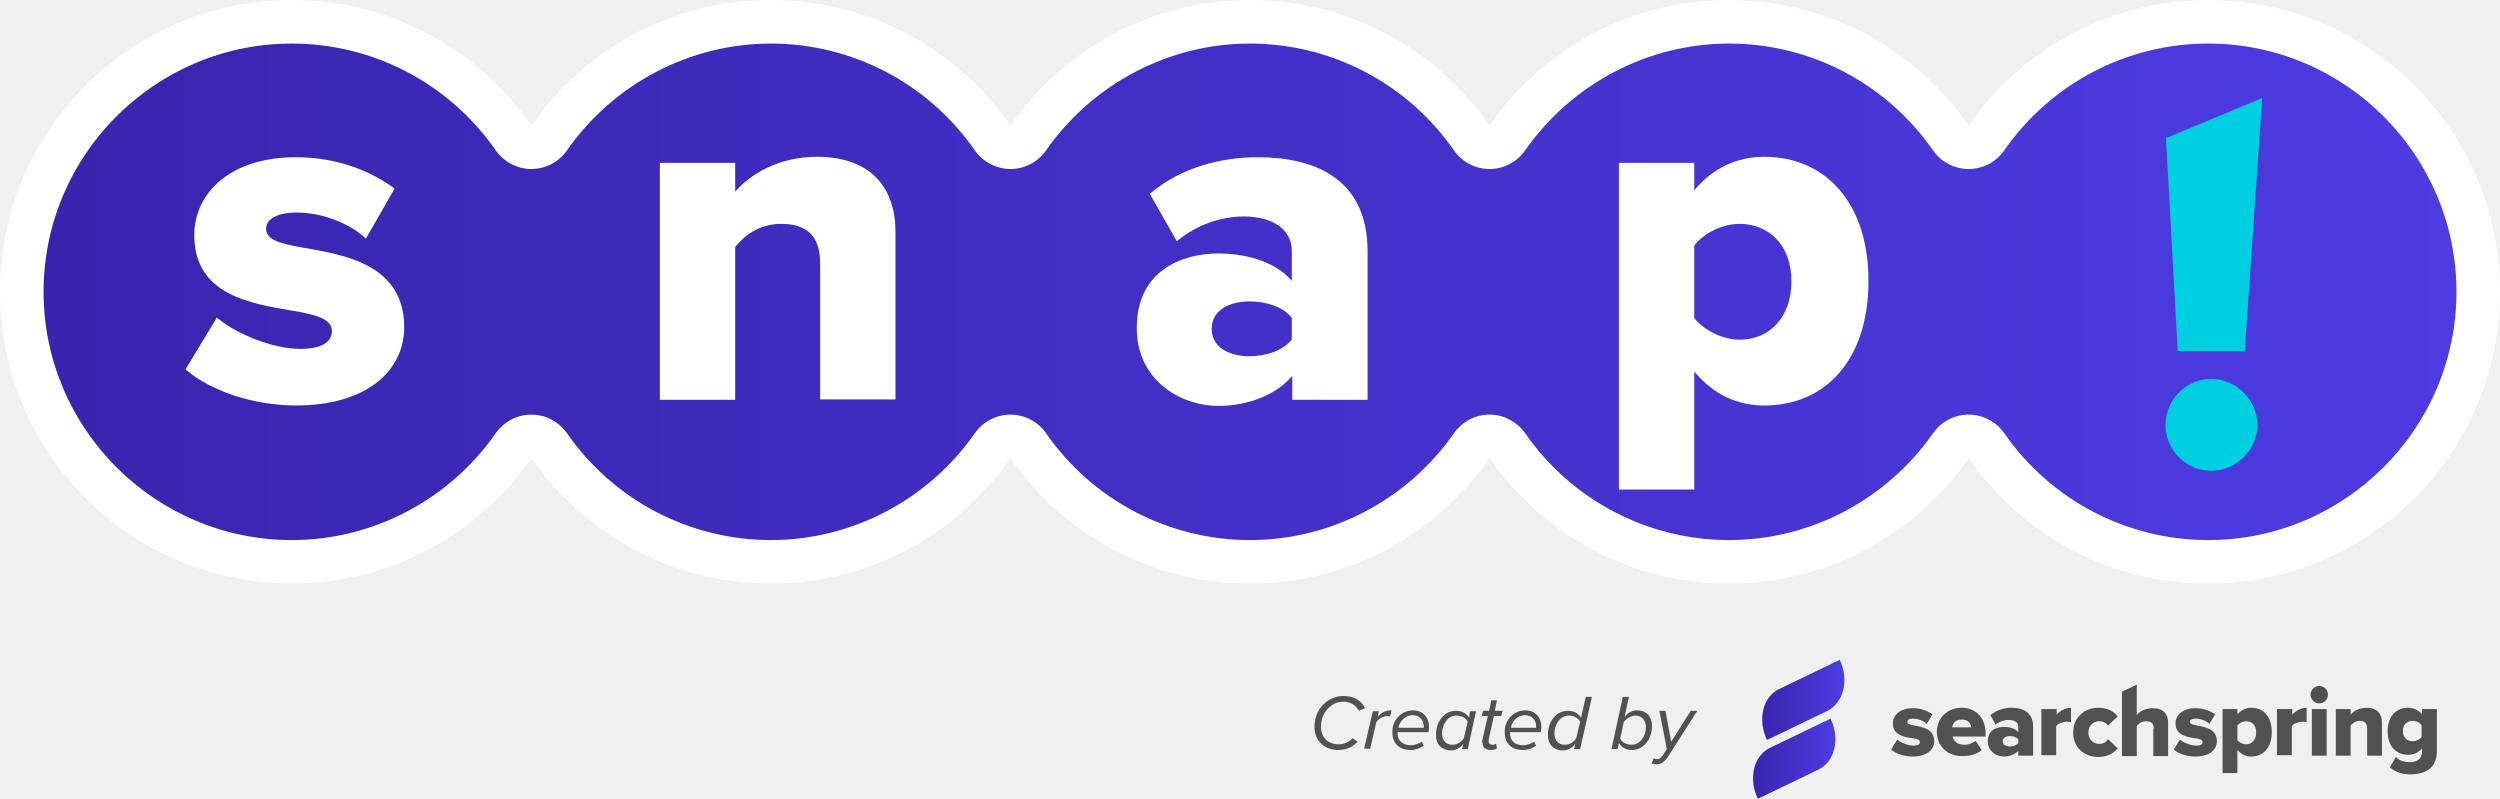
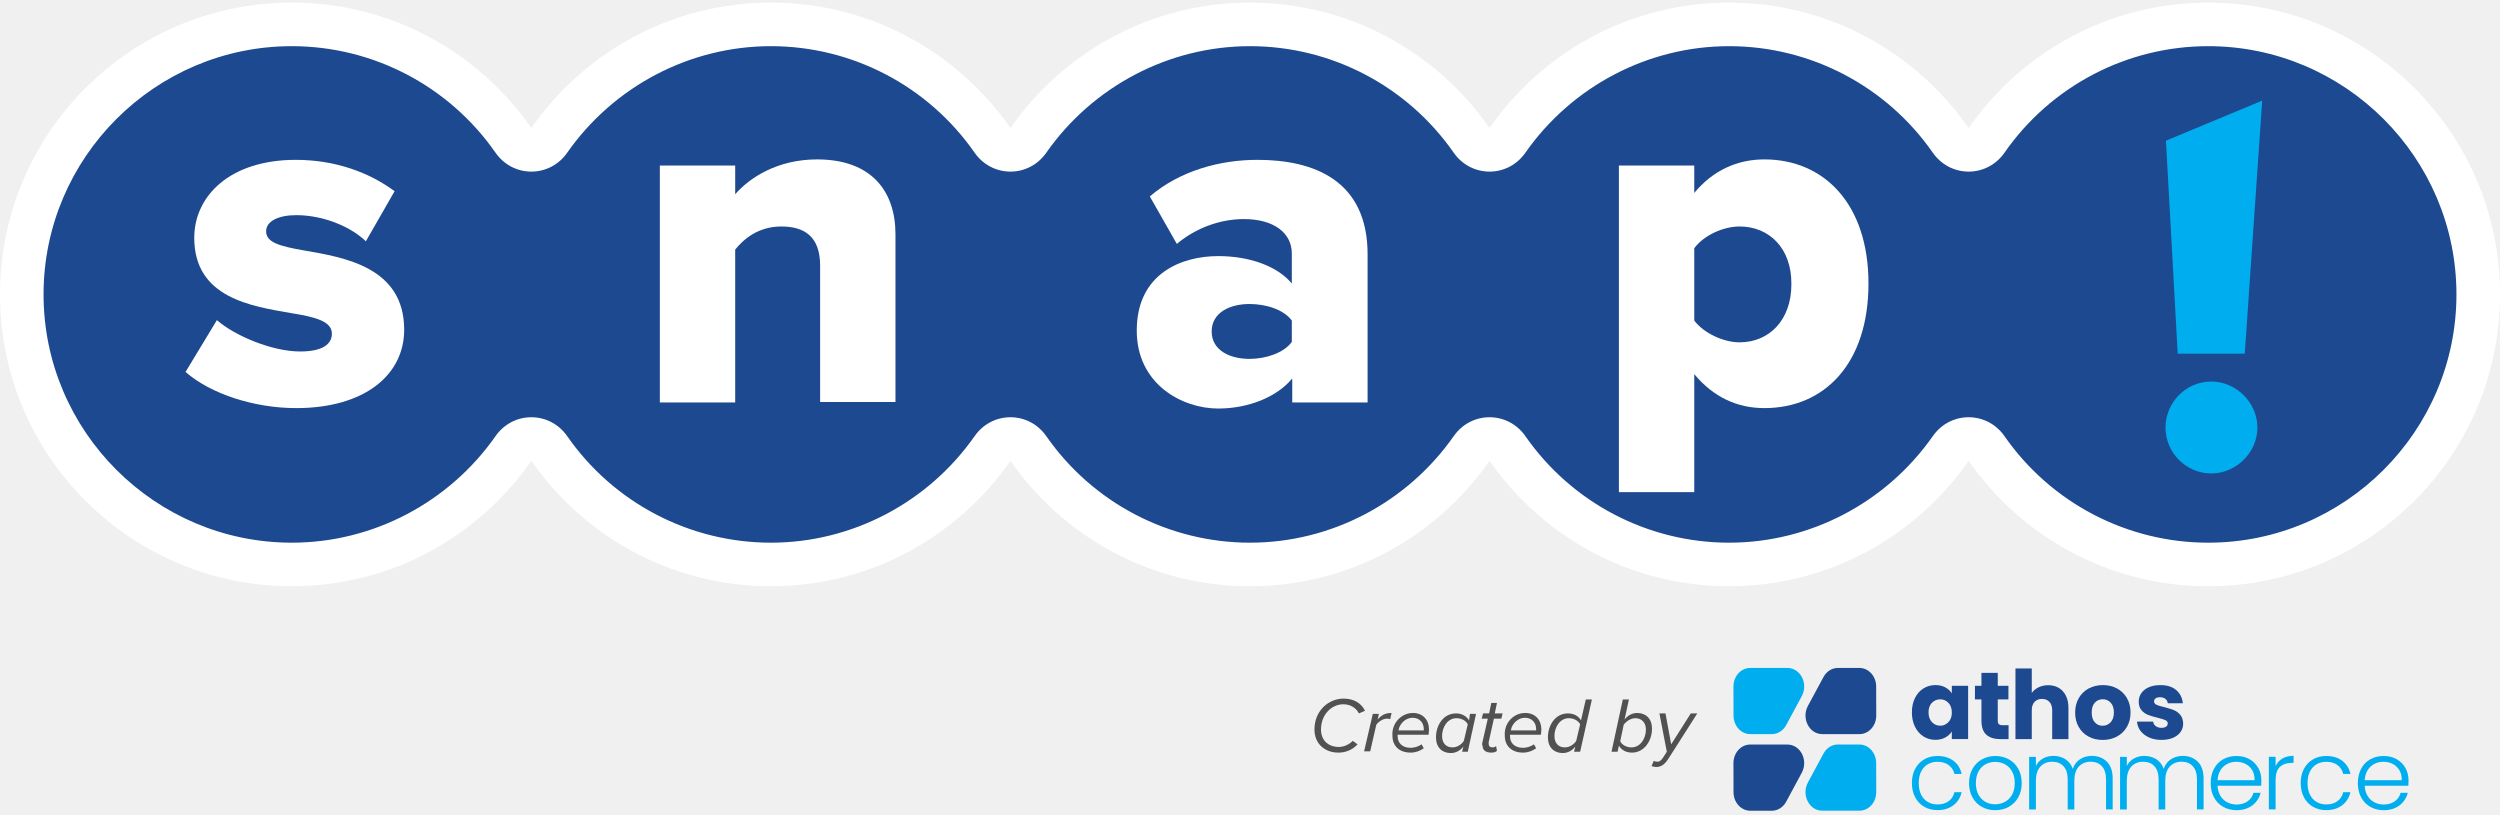
- <svg xmlns="http://www.w3.org/2000/svg" xmlns:xlink="http://www.w3.org/1999/xlink" version="1.1" id="Layer_1" x="0px" y="0px" viewBox="0 0 574 183.4" xml:space="preserve" width="574" height="183.4">
-   <defs id="defs973" />
-   <style type="text/css" id="style850">
- 	.st0{fill:url(#SVGID_1_);}
- 	.st1{fill:#FFFFFF;}
- 	.st2{fill:#00CEE1;}
- 	.st3{clip-path:url(#SVGID_3_);}
- 	.st4{clip-path:url(#SVGID_5_);fill:url(#SVGID_6_);}
- 	.st5{clip-path:url(#SVGID_8_);fill:url(#SVGID_9_);}
- 	.st6{clip-path:url(#SVGID_11_);fill:#515151;}
- 	.st7{fill:#515151;}
- </style>
-   <g id="g865" transform="translate(-45,-45.8)">
-     <g id="g863">
-       <linearGradient id="SVGID_1_" gradientUnits="userSpaceOnUse" x1="50" y1="112.79" x2="614" y2="112.79">
-         <stop offset="0" style="stop-color:#3A23AD" id="stop854" />
-         <stop offset="1" style="stop-color:#4C3CE2" id="stop856" />
-       </linearGradient>
-       <path class="st0" d="m 552,174.8 c -20.3,0 -39.3,-9.9 -50.9,-26.6 -0.9,-1.3 -2.5,-2.1 -4.1,-2.1 -1.6,0 -3.2,0.8 -4.1,2.1 -11.6,16.7 -30.6,26.6 -50.9,26.6 -20.3,0 -39.3,-9.9 -50.9,-26.6 -0.9,-1.3 -2.5,-2.1 -4.1,-2.1 -1.6,0 -3.2,0.8 -4.1,2.1 -11.6,16.7 -30.6,26.6 -50.9,26.6 -20.3,0 -39.3,-9.9 -50.9,-26.6 -0.9,-1.3 -2.5,-2.1 -4.1,-2.1 -1.6,0 -3.2,0.8 -4.1,2.1 -11.6,16.7 -30.6,26.6 -50.9,26.6 -20.3,0 -39.3,-9.9 -50.9,-26.6 -0.9,-1.3 -2.5,-2.1 -4.1,-2.1 -1.6,0 -3.2,0.8 -4.1,2.1 -11.6,16.7 -30.6,26.6 -50.9,26.6 -34.2,0 -62,-27.8 -62,-62 0,-34.2 27.8,-62 62,-62 20.3,0 39.3,9.9 50.9,26.6 0.9,1.3 2.5,2.1 4.1,2.1 1.6,0 3.2,-0.8 4.1,-2.1 11.6,-16.7 30.6,-26.6 50.9,-26.6 20.3,0 39.3,9.9 50.9,26.6 0.9,1.3 2.5,2.1 4.1,2.1 1.6,0 3.2,-0.8 4.1,-2.1 11.6,-16.7 30.6,-26.6 50.9,-26.6 20.3,0 39.3,9.9 50.9,26.6 0.9,1.3 2.5,2.1 4.1,2.1 1.6,0 3.2,-0.8 4.1,-2.1 11.6,-16.7 30.6,-26.6 50.9,-26.6 20.3,0 39.3,9.9 50.9,26.6 0.9,1.3 2.5,2.1 4.1,2.1 1.6,0 3.2,-0.8 4.1,-2.1 11.6,-16.7 30.6,-26.6 50.9,-26.6 34.2,0 62,27.8 62,62 0,34.2 -27.8,62 -62,62 z" id="path859" style="fill:url(#SVGID_1_)" />
-       <path class="st1" d="m 552,55.8 c 31.4,0 57,25.6 57,57 0,31.4 -25.6,57 -57,57 -18.6,0 -36.1,-9.1 -46.8,-24.5 -1.9,-2.7 -4.9,-4.3 -8.2,-4.3 -3.3,0 -6.3,1.6 -8.2,4.3 -10.7,15.3 -28.2,24.5 -46.8,24.5 -18.6,0 -36.1,-9.1 -46.8,-24.5 -1.9,-2.7 -4.9,-4.3 -8.2,-4.3 -3.3,0 -6.3,1.6 -8.2,4.3 -10.7,15.3 -28.2,24.5 -46.8,24.5 -18.6,0 -36.1,-9.1 -46.8,-24.5 -1.9,-2.7 -4.9,-4.3 -8.2,-4.3 -3.3,0 -6.3,1.6 -8.2,4.3 -10.7,15.3 -28.2,24.5 -46.8,24.5 -18.6,0 -36.1,-9.1 -46.8,-24.5 -1.9,-2.7 -4.9,-4.3 -8.2,-4.3 -3.3,0 -6.3,1.6 -8.2,4.3 -10.7,15.3 -28.2,24.5 -46.8,24.5 -31.4,0 -57,-25.6 -57,-57 0,-31.4 25.6,-57 57,-57 18.6,0 36.1,9.1 46.8,24.5 1.9,2.7 4.9,4.3 8.2,4.3 3.3,0 6.3,-1.6 8.2,-4.3 10.7,-15.3 28.2,-24.5 46.8,-24.5 18.6,0 36.1,9.1 46.8,24.5 1.9,2.7 4.9,4.3 8.2,4.3 3.3,0 6.3,-1.6 8.2,-4.3 10.7,-15.3 28.2,-24.5 46.8,-24.5 18.6,0 36.1,9.1 46.8,24.5 1.9,2.7 4.9,4.3 8.2,4.3 3.3,0 6.3,-1.6 8.2,-4.3 10.7,-15.3 28.2,-24.5 46.8,-24.5 18.6,0 36.1,9.1 46.8,24.5 1.9,2.7 4.9,4.3 8.2,4.3 3.3,0 6.3,-1.6 8.2,-4.3 10.7,-15.4 28.2,-24.5 46.8,-24.5 m 0,-10 c -22.8,0 -42.9,11.4 -55,28.8 -12.1,-17.4 -32.2,-28.8 -55,-28.8 -22.8,0 -42.9,11.4 -55,28.8 -12.1,-17.4 -32.2,-28.8 -55,-28.8 -22.8,0 -42.9,11.4 -55,28.8 -12.1,-17.4 -32.2,-28.8 -55,-28.8 -22.8,0 -42.9,11.4 -55,28.8 -12.1,-17.4 -32.2,-28.8 -55,-28.8 -37,0 -67,30 -67,67 0,37 30,67 67,67 22.8,0 42.9,-11.4 55,-28.8 12.1,17.4 32.2,28.8 55,28.8 22.8,0 42.9,-11.4 55,-28.8 12.1,17.4 32.2,28.8 55,28.8 22.8,0 42.9,-11.4 55,-28.8 12.1,17.4 32.2,28.8 55,28.8 22.8,0 42.9,-11.4 55,-28.8 12.1,17.4 32.2,28.8 55,28.8 37,0 67,-30 67,-67 0,-37 -30,-67 -67,-67 z" id="path861" />
+ <svg xmlns="http://www.w3.org/2000/svg" width="574" height="187" viewBox="0 0 574 187">
+   <g id="flat-logo-snap">
+     <g id="Group">
+       <g id="g1">
+         <path id="Path" fill="#1d4990" stroke="none" d="M 507 129.6 C 486.7 129.6 467.7 119.7 456.1 103 C 455.2 101.7 453.6 100.9 452 100.9 C 450.4 100.9 448.8 101.7 447.9 103 C 436.3 119.7 417.3 129.6 397 129.6 C 376.7 129.6 357.7 119.7 346.1 103 C 345.2 101.7 343.6 100.9 342 100.9 C 340.4 100.9 338.8 101.7 337.9 103 C 326.3 119.7 307.3 129.6 287 129.6 C 266.7 129.6 247.7 119.7 236.1 103 C 235.2 101.7 233.6 100.9 232 100.9 C 230.4 100.9 228.8 101.7 227.9 103 C 216.3 119.7 197.3 129.6 177 129.6 C 156.7 129.6 137.7 119.7 126.1 103 C 125.2 101.7 123.6 100.9 122 100.9 C 120.4 100.9 118.8 101.7 117.9 103 C 106.3 119.7 87.3 129.6 67 129.6 C 32.8 129.6 5 101.8 5 67.6 C 5 33.4 32.8 5.6 67 5.6 C 87.3 5.6 106.3 15.5 117.9 32.2 C 118.8 33.5 120.4 34.3 122 34.3 C 123.6 34.3 125.2 33.5 126.1 32.2 C 137.7 15.5 156.7 5.6 177 5.6 C 197.3 5.6 216.3 15.5 227.9 32.2 C 228.8 33.5 230.4 34.3 232 34.3 C 233.6 34.3 235.2 33.5 236.1 32.2 C 247.7 15.5 266.7 5.6 287 5.6 C 307.3 5.6 326.3 15.5 337.9 32.2 C 338.8 33.5 340.4 34.3 342 34.3 C 343.6 34.3 345.2 33.5 346.1 32.2 C 357.7 15.5 376.7 5.6 397 5.6 C 417.3 5.6 436.3 15.5 447.9 32.2 C 448.8 33.5 450.4 34.3 452 34.3 C 453.6 34.3 455.2 33.5 456.1 32.2 C 467.7 15.5 486.7 5.6 507 5.6 C 541.2 5.6 569 33.4 569 67.6 C 569 101.8 541.2 129.6 507 129.6 Z" />
+         <path id="path1" fill="#ffffff" stroke="none" d="M 507 10.6 C 538.4 10.6 564 36.2 564 67.6 C 564 99 538.4 124.6 507 124.6 C 488.4 124.6 470.9 115.5 460.2 100.1 C 458.3 97.4 455.3 95.8 452 95.8 C 448.7 95.8 445.7 97.4 443.8 100.1 C 433.1 115.4 415.6 124.6 397 124.6 C 378.4 124.6 360.9 115.5 350.2 100.1 C 348.3 97.4 345.3 95.8 342 95.8 C 338.7 95.8 335.7 97.4 333.8 100.1 C 323.1 115.4 305.6 124.6 287 124.6 C 268.4 124.6 250.9 115.5 240.2 100.1 C 238.3 97.4 235.3 95.8 232 95.8 C 228.7 95.8 225.7 97.4 223.8 100.1 C 213.1 115.4 195.6 124.6 177 124.6 C 158.4 124.6 140.9 115.5 130.2 100.1 C 128.3 97.4 125.3 95.8 122 95.8 C 118.7 95.8 115.7 97.4 113.8 100.1 C 103.1 115.4 85.6 124.6 67 124.6 C 35.6 124.6 10 99 10 67.6 C 10 36.2 35.6 10.6 67 10.6 C 85.6 10.6 103.1 19.7 113.8 35.1 C 115.7 37.8 118.7 39.4 122 39.4 C 125.3 39.4 128.3 37.8 130.2 35.1 C 140.9 19.8 158.4 10.6 177 10.6 C 195.6 10.6 213.1 19.7 223.8 35.1 C 225.7 37.8 228.7 39.4 232 39.4 C 235.3 39.4 238.3 37.8 240.2 35.1 C 250.9 19.8 268.4 10.6 287 10.6 C 305.6 10.6 323.1 19.7 333.8 35.1 C 335.7 37.8 338.7 39.4 342 39.4 C 345.3 39.4 348.3 37.8 350.2 35.1 C 360.9 19.8 378.4 10.6 397 10.6 C 415.6 10.6 433.1 19.7 443.8 35.1 C 445.7 37.8 448.7 39.4 452 39.4 C 455.3 39.4 458.3 37.8 460.2 35.1 C 470.9 19.7 488.4 10.6 507 10.6 M 507 0.6 C 484.2 0.6 464.1 12 452 29.4 C 439.9 12 419.8 0.6 397 0.6 C 374.2 0.6 354.1 12 342 29.4 C 329.9 12 309.8 0.6 287 0.6 C 264.2 0.6 244.1 12 232 29.4 C 219.9 12 199.8 0.6 177 0.6 C 154.2 0.6 134.1 12 122 29.4 C 109.9 12 89.8 0.6 67 0.6 C 30 0.6 0 30.6 0 67.6 C 0 104.6 30 134.6 67 134.6 C 89.8 134.6 109.9 123.2 122 105.8 C 134.1 123.2 154.2 134.6 177 134.6 C 199.8 134.6 219.9 123.2 232 105.8 C 244.1 123.2 264.2 134.6 287 134.6 C 309.8 134.6 329.9 123.2 342 105.8 C 354.1 123.2 374.2 134.6 397 134.6 C 419.8 134.6 439.9 123.2 452 105.8 C 464.1 123.2 484.2 134.6 507 134.6 C 544 134.6 574 104.6 574 67.6 C 574 30.6 544 0.6 507 0.6 L 507 0.6 Z" />
+       </g>
    </g>
-   </g>
-   <path class="st1" d="m 49.8,72.9 c 4.1,3.6 12.7,7.2 19.1,7.2 5.2,0 7.3,-1.7 7.3,-4.1 0,-2.8 -3.7,-3.8 -9.3,-4.7 C 57.7,69.7 44.6,67.8 44.6,54 c 0,-9.6 8.2,-17.9 23.3,-17.9 9.1,0 16.9,2.9 22.7,7.2 L 84,54.8 c -3.3,-3.2 -9.5,-6 -16,-6 -4.1,0 -6.9,1.4 -6.9,3.7 0,2.5 2.9,3.4 8.7,4.4 9.2,1.6 23,3.8 23,18.2 0,10.4 -9.1,18 -24.8,18 -9.7,0 -19.7,-3.3 -25.4,-8.3 z" id="path867" />
-   <path class="st1" d="m 188.3,60.4 c 0,-6.6 -3.5,-9 -8.9,-9 -5.2,0 -8.6,2.8 -10.6,5.3 V 91.8 H 151.5 V 37.4 h 17.3 V 44 c 3.3,-3.8 9.7,-8 18.8,-8 12.4,0 18,7.2 18,17.2 v 38.5 h -17.3 z" id="path869" />
-   <path class="st1" d="m 296.6,86.4 c -3.4,4.1 -9.9,6.8 -16.9,6.8 -8.3,0 -18.7,-5.6 -18.7,-17.9 0,-13.2 10.4,-17.1 18.7,-17.1 7.2,0 13.6,2.3 16.9,6.3 v -6.9 c 0,-4.7 -4.1,-7.9 -11,-7.9 -5.4,0 -11,2 -15.4,5.7 L 264,44.5 c 7,-6 16.3,-8.4 24.7,-8.4 13.1,0 25.3,4.8 25.3,21.7 v 34 h -17.3 v -5.4 z m 0,-13.4 c -1.8,-2.5 -5.9,-3.8 -9.7,-3.8 -4.6,0 -8.7,2 -8.7,6.3 0,4.3 4.1,6.3 8.7,6.3 3.8,0 7.9,-1.4 9.7,-3.9 z" id="path871" />
-   <path class="st1" d="M 371.7,112.5 V 37.4 H 389 v 6.3 c 4.3,-5.2 9.9,-7.7 16.1,-7.7 13.6,0 23.9,10.1 23.9,28.5 0,18.5 -10.2,28.6 -23.9,28.6 -6.1,0 -11.6,-2.4 -16.1,-7.8 v 27.1 h -17.3 z m 27.7,-61.1 c -3.7,0 -8.2,2 -10.4,5 V 73 c 2.1,2.8 6.6,5 10.4,5 6.8,0 11.9,-5.1 11.9,-13.3 0.1,-8.3 -5.1,-13.3 -11.9,-13.3 z" id="path873" />
-   <path class="st2" d="m 507.7,87 c 5.7,0 10.6,4.8 10.6,10.6 0,5.6 -4.8,10.5 -10.6,10.5 -5.8,0 -10.5,-4.8 -10.5,-10.5 0,-5.8 4.7,-10.6 10.5,-10.6 z m -10.4,-55.3 22.1,-9.2 -4,58.1 H 500 Z" id="path875" />
-   <g id="g968" transform="translate(-45,-45.8)">
-     <g id="Artwork_1_5_">
-       <g id="g945">
-         <defs id="defs878">
-           <rect id="SVGID_2_" x="447.5" y="197.3" width="156.9" height="31.9" />
-         </defs>
-         <clipPath id="SVGID_3_">
-           <use xlink:href="#SVGID_2_" style="overflow:visible" id="use880" x="0" y="0" width="100%" height="100%" />
-         </clipPath>
-         <g class="st3" clip-path="url(#SVGID_3_)" id="g896">
-           <defs id="defs884">
-             <path id="SVGID_4_" d="m 467.4,197.3 -13.7,6.6 c 0,0 -0.1,0.1 -0.2,0.1 -3.8,1.8 -5,7.1 -2.8,11.7 l 13.7,-6.6 c 0.1,0 0.1,0 0.2,-0.1 3.7,-1.9 5,-7.1 2.8,-11.7 z" />
-           </defs>
-           <clipPath id="SVGID_5_">
-             <use xlink:href="#SVGID_4_" style="overflow:visible" id="use886" x="0" y="0" width="100%" height="100%" />
-           </clipPath>
-           <linearGradient id="SVGID_6_" gradientUnits="userSpaceOnUse" x1="-879.64" y1="-197.122" x2="-879.162" y2="-197.122" gradientTransform="matrix(39.5597,0,0,-39.5597,35247.832,-7591.597)">
-             <stop offset="0" style="stop-color:#3A23AD" id="stop889" />
-             <stop offset="1" style="stop-color:#4C3CE2" id="stop891" />
-           </linearGradient>
-           <rect x="448.4" y="197.3" class="st4" width="21.2" height="18.4" clip-path="url(#SVGID_5_)" id="rect894" style="fill:url(#SVGID_6_)" />
-         </g>
-         <g class="st3" clip-path="url(#SVGID_3_)" id="g911">
-           <defs id="defs899">
-             <path id="SVGID_7_" d="m 451.6,217.4 c 0,0 -0.1,0 -0.2,0.1 -3.8,1.8 -5,7.1 -2.8,11.7 l 13.7,-6.6 c 0.1,0 0.1,0 0.2,-0.1 3.8,-1.8 5,-7.1 2.8,-11.7 z" />
-           </defs>
-           <clipPath id="SVGID_8_">
-             <use xlink:href="#SVGID_7_" style="overflow:visible" id="use901" x="0" y="0" width="100%" height="100%" />
-           </clipPath>
-           <linearGradient id="SVGID_9_" gradientUnits="userSpaceOnUse" x1="-879.604" y1="-196.743" x2="-879.125" y2="-196.743" gradientTransform="matrix(39.5822,0,0,-39.5822,35264.156,-7567.485)">
-             <stop offset="0" style="stop-color:#3A23AD" id="stop904" />
-             <stop offset="1" style="stop-color:#4C3CE2" id="stop906" />
-           </linearGradient>
-           <rect x="446.4" y="210.8" class="st5" width="21.2" height="18.4" clip-path="url(#SVGID_8_)" id="rect909" style="fill:url(#SVGID_9_)" />
-         </g>
-         <g class="st3" clip-path="url(#SVGID_3_)" id="g943">
-           <defs id="defs914">
-             <rect id="SVGID_10_" x="447.5" y="197.3" width="156.9" height="31.9" />
-           </defs>
-           <clipPath id="SVGID_11_">
-             <use xlink:href="#SVGID_10_" style="overflow:visible" id="use916" x="0" y="0" width="100%" height="100%" />
-           </clipPath>
-           <path class="st6" d="m 480.6,215.6 c 0.8,0.7 2.5,1.4 3.8,1.4 1,0 1.4,-0.3 1.4,-0.8 0,-0.6 -0.7,-0.8 -1.8,-0.9 -1.8,-0.3 -4.4,-0.7 -4.4,-3.4 0,-1.9 1.6,-3.5 4.6,-3.5 1.8,0 3.3,0.6 4.5,1.4 l -1.3,2.2 c -0.6,-0.6 -1.9,-1.2 -3.2,-1.2 -0.8,0 -1.3,0.3 -1.3,0.7 0,0.5 0.6,0.7 1.7,0.9 1.8,0.3 4.5,0.8 4.5,3.6 0,2 -1.8,3.5 -4.9,3.5 -1.9,0 -3.9,-0.6 -5,-1.6 z" clip-path="url(#SVGID_11_)" id="path919" />
-           <path class="st6" d="m 495.4,208.3 c 3.2,0 5.5,2.3 5.5,5.9 v 0.7 h -7.6 c 0.2,1 1.1,1.9 2.7,1.9 1,0 2,-0.4 2.6,-0.9 l 1.4,2.1 c -1.1,1 -2.8,1.4 -4.5,1.4 -3.3,0 -5.8,-2.2 -5.8,-5.6 0,-3 2.3,-5.5 5.7,-5.5 m -2.2,4.5 h 4.4 c -0.1,-0.8 -0.6,-1.8 -2.2,-1.8 -1.5,0 -2.1,1 -2.2,1.8" clip-path="url(#SVGID_11_)" id="path921" />
-           <path class="st6" d="m 508.4,218.2 c -0.7,0.8 -2,1.3 -3.3,1.3 -1.6,0 -3.7,-1.1 -3.7,-3.5 0,-2.6 2,-3.3 3.7,-3.3 1.4,0 2.7,0.4 3.3,1.2 v -1.3 c 0,-0.9 -0.8,-1.5 -2.2,-1.5 -1.1,0 -2.2,0.4 -3,1.1 L 502,210 c 1.4,-1.2 3.2,-1.7 4.8,-1.7 2.6,0 5,1 5,4.3 v 6.7 h -3.4 z m 0,-2.6 c -0.3,-0.5 -1.1,-0.8 -1.9,-0.8 -0.9,0 -1.7,0.4 -1.7,1.2 0,0.8 0.8,1.2 1.7,1.2 0.8,0 1.5,-0.3 1.9,-0.8 z" clip-path="url(#SVGID_11_)" id="path923" />
-           <path class="st6" d="m 513.8,208.6 h 3.4 v 1.3 c 0.7,-0.9 2.1,-1.6 3.3,-1.6 v 3.3 c -0.2,0 -0.5,-0.1 -0.9,-0.1 -0.9,0 -2.1,0.4 -2.5,1 v 6.7 h -3.4 v -10.6 z" clip-path="url(#SVGID_11_)" id="path925" />
-           <path class="st6" d="m 526.8,208.3 c 2.3,0 3.7,1 4.4,2 l -2.2,2.1 c -0.4,-0.6 -1.1,-1 -2,-1 -1.4,0 -2.5,1 -2.5,2.6 0,1.6 1.1,2.6 2.5,2.6 0.9,0 1.6,-0.4 2,-1.1 l 2.2,2.1 c -0.6,0.9 -2.1,2 -4.4,2 -3.3,0 -5.8,-2.2 -5.8,-5.6 0,-3.4 2.5,-5.7 5.8,-5.7" clip-path="url(#SVGID_11_)" id="path927" />
-           <path class="st6" d="m 539.5,213.1 c 0,-1.3 -0.7,-1.7 -1.8,-1.7 -1,0 -1.7,0.6 -2.1,1.1 v 6.9 h -3.4 v -14.8 l 3.4,-1.6 v 7 c 0.6,-0.8 1.9,-1.6 3.7,-1.6 2.4,0 3.5,1.4 3.5,3.3 v 7.7 h -3.4 v -6.3 z" clip-path="url(#SVGID_11_)" id="path929" />
-           <path class="st6" d="m 545.5,215.6 c 0.8,0.7 2.5,1.4 3.8,1.4 1,0 1.4,-0.3 1.4,-0.8 0,-0.6 -0.7,-0.8 -1.8,-0.9 -1.8,-0.3 -4.4,-0.7 -4.4,-3.4 0,-1.9 1.6,-3.5 4.6,-3.5 1.8,0 3.3,0.6 4.5,1.4 l -1.3,2.2 c -0.6,-0.6 -1.9,-1.2 -3.2,-1.2 -0.8,0 -1.3,0.3 -1.3,0.7 0,0.5 0.6,0.7 1.7,0.9 1.8,0.3 4.5,0.8 4.5,3.6 0,2 -1.8,3.5 -4.9,3.5 -1.9,0 -3.9,-0.6 -5,-1.6 z" clip-path="url(#SVGID_11_)" id="path931" />
-           <path class="st6" d="m 555.3,223.4 v -14.8 h 3.4 v 1.2 c 0.9,-1 2,-1.5 3.2,-1.5 2.7,0 4.7,2 4.7,5.6 0,3.6 -2,5.6 -4.7,5.6 -1.2,0 -2.3,-0.5 -3.2,-1.5 v 5.3 h -3.4 z m 5.4,-12 c -0.7,0 -1.6,0.4 -2,1 v 3.3 c 0.4,0.6 1.3,1 2,1 1.3,0 2.3,-1 2.3,-2.6 0.1,-1.8 -1,-2.7 -2.3,-2.7" clip-path="url(#SVGID_11_)" id="path933" />
-           <path class="st6" d="m 567.9,208.6 h 3.4 v 1.3 c 0.7,-0.9 2.1,-1.6 3.3,-1.6 v 3.3 c -0.2,0 -0.5,-0.1 -0.9,-0.1 -0.9,0 -2.1,0.4 -2.5,1 v 6.7 h -3.4 v -10.6 z" clip-path="url(#SVGID_11_)" id="path935" />
-           <path class="st6" d="m 575.5,205.3 c 0,-1.1 0.9,-2 2,-2 1.1,0 2,0.9 2,2 0,1.1 -0.9,2 -2,2 -1.1,0 -2,-0.9 -2,-2 m 0.3,3.3 h 3.4 v 10.7 h -3.4 z" clip-path="url(#SVGID_11_)" id="path937" />
-           <path class="st6" d="m 588.5,213.1 c 0,-1.3 -0.7,-1.8 -1.7,-1.8 -1,0 -1.7,0.6 -2.1,1.1 v 6.9 h -3.4 v -10.7 h 3.4 v 1.3 c 0.6,-0.8 1.9,-1.6 3.7,-1.6 2.4,0 3.5,1.4 3.5,3.4 v 7.6 h -3.4 z" clip-path="url(#SVGID_11_)" id="path939" />
-           <path class="st6" d="m 595.1,219.6 c 0.8,0.9 2,1.2 3.3,1.2 1.1,0 2.7,-0.5 2.7,-2.4 v -0.8 c -0.9,1.1 -2,1.5 -3.2,1.5 -2.6,0 -4.7,-1.8 -4.7,-5.4 0,-3.5 2,-5.4 4.7,-5.4 1.2,0 2.3,0.5 3.2,1.5 v -1.2 h 3.4 v 9.7 c 0,4.4 -3.4,5.3 -6.1,5.3 -1.8,0 -3.3,-0.5 -4.7,-1.6 z m 5.9,-7.3 c -0.4,-0.6 -1.3,-1 -2,-1 -1.3,0 -2.3,0.8 -2.3,2.3 0,1.6 1,2.4 2.3,2.4 0.7,0 1.6,-0.4 2,-1 z" clip-path="url(#SVGID_11_)" id="path941" />
+     <path id="path2" fill="#ffffff" stroke="none" d="M 49.8 73.5 C 53.9 77.1 62.5 80.7 68.9 80.7 C 74.1 80.7 76.2 79 76.2 76.6 C 76.2 73.8 72.5 72.8 66.9 71.9 C 57.7 70.3 44.6 68.4 44.6 54.6 C 44.6 45 52.8 36.7 67.9 36.7 C 77 36.7 84.8 39.6 90.6 43.9 L 84 55.4 C 80.7 52.2 74.5 49.4 68 49.4 C 63.9 49.4 61.1 50.8 61.1 53.1 C 61.1 55.6 64 56.5 69.8 57.5 C 79 59.1 92.8 61.3 92.8 75.7 C 92.8 86.1 83.7 93.7 68 93.7 C 58.3 93.7 48.3 90.4 42.6 85.4 L 49.8 73.5 Z" />
+     <path id="path3" fill="#ffffff" stroke="none" d="M 188.3 61 C 188.3 54.4 184.8 52 179.4 52 C 174.2 52 170.8 54.8 168.8 57.3 L 168.8 92.4 L 151.5 92.4 L 151.5 38 L 168.8 38 L 168.8 44.6 C 172.1 40.8 178.5 36.6 187.6 36.6 C 200 36.6 205.6 43.8 205.6 53.8 L 205.6 92.3 L 188.3 92.3 L 188.3 61 Z" />
+     <path id="path4" fill="#ffffff" stroke="none" d="M 296.6 87 C 293.2 91.1 286.7 93.8 279.7 93.8 C 271.4 93.8 261 88.2 261 75.9 C 261 62.7 271.4 58.8 279.7 58.8 C 286.9 58.8 293.3 61.1 296.6 65.1 L 296.6 58.2 C 296.6 53.5 292.5 50.3 285.6 50.3 C 280.2 50.3 274.6 52.3 270.2 56 L 264 45.1 C 271 39.1 280.3 36.7 288.7 36.7 C 301.8 36.7 314 41.5 314 58.4 L 314 92.4 L 296.7 92.4 L 296.7 87 Z M 296.6 73.6 C 294.8 71.1 290.7 69.8 286.9 69.8 C 282.3 69.8 278.2 71.8 278.2 76.1 C 278.2 80.4 282.3 82.4 286.9 82.4 C 290.7 82.4 294.8 81 296.6 78.5 L 296.6 73.6 Z" />
+     <path id="path5" fill="#ffffff" stroke="none" d="M 371.7 113.1 L 371.7 38 L 389 38 L 389 44.3 C 393.3 39.1 398.9 36.6 405.1 36.6 C 418.7 36.6 429 46.7 429 65.1 C 429 83.6 418.8 93.7 405.1 93.7 C 399 93.7 393.5 91.3 389 85.9 L 389 113 L 371.7 113 Z M 399.4 52 C 395.7 52 391.2 54 389 57 L 389 73.6 C 391.1 76.4 395.6 78.6 399.4 78.6 C 406.2 78.6 411.3 73.5 411.3 65.3 C 411.4 57 406.2 52 399.4 52 Z" />
+     <path id="path6" fill="#00aeef" stroke="none" d="M 507.7 87.6 C 513.4 87.6 518.3 92.4 518.3 98.2 C 518.3 103.8 513.5 108.7 507.7 108.7 C 501.9 108.7 497.2 103.9 497.2 98.2 C 497.2 92.4 501.9 87.6 507.7 87.6 Z M 497.3 32.3 L 519.4 23.1 L 515.4 81.2 L 500 81.2 L 497.3 32.3 Z" />
+     <g id="g2">
+       <g id="g3">
+         <path id="path7" fill="#515151" stroke="none" d="M 308.5 160.4 C 310.9 160.4 312.6 161.5 313.4 163.2 L 312 163.8 C 311.3 162.4 309.9 161.7 308.4 161.7 C 305.8 161.7 303.3 164 303.3 167.5 C 303.3 169.9 304.9 171.5 307.4 171.5 C 308.5 171.5 309.7 171 310.6 170.1 L 311.7 170.9 C 310.4 172.3 308.8 172.8 307.3 172.8 C 304.1 172.8 301.8 170.7 301.8 167.5 C 301.8 163.2 305 160.4 308.5 160.4 Z" />
+         <path id="path8" fill="#515151" stroke="none" d="M 315.2 163.9 L 316.6 163.9 L 316.3 165.2 C 317.2 164.2 318 163.7 319.5 163.7 L 319.2 165.1 C 319.1 165.1 318.8 165 318.5 165 C 317.5 165 316.5 165.7 316 166.4 L 314.6 172.5 L 313.2 172.5 L 315.2 163.9 Z" />
+         <path id="path9" fill="#515151" stroke="none" d="M 324.4 163.7 C 326.7 163.7 328.1 165.3 328.1 167.5 C 328.1 167.9 328 168.5 328 168.7 L 320.9 168.7 C 320.9 168.8 320.9 169 320.9 169.1 C 320.9 170.5 321.9 171.7 323.9 171.7 C 324.7 171.7 325.7 171.4 326.4 170.9 L 326.9 171.8 C 326.1 172.4 325 172.8 323.9 172.8 C 321.3 172.8 319.7 171.3 319.7 168.9 C 319.5 166.1 321.7 163.7 324.4 163.7 Z M 326.9 167.4 C 326.9 166 326 164.8 324.3 164.8 C 322.7 164.8 321.3 166.2 321.1 167.7 L 326.9 167.7 C 326.9 167.7 326.9 167.5 326.9 167.4 Z" />
+         <path id="path10" fill="#515151" stroke="none" d="M 337.5 163.9 L 338.9 163.9 L 337 172.6 L 335.7 172.6 L 336 171.4 C 335.3 172.3 334.3 172.9 333.1 172.9 C 331.1 172.9 329.7 171.6 329.7 169.3 C 329.7 166.5 331.4 163.8 334.3 163.8 C 335.6 163.8 336.7 164.4 337.3 165.4 L 337.5 163.9 Z M 333.5 171.6 C 334.6 171.6 335.6 170.9 336.1 170.1 L 337 166.3 C 336.6 165.5 335.6 164.9 334.4 164.9 C 332.4 164.9 331.1 166.9 331.1 169 C 331.1 170.6 332 171.6 333.5 171.6 Z" />
+         <path id="path11" fill="#515151" stroke="none" d="M 340.3 170.7 L 341.6 165 L 340.2 165 L 340.5 163.8 L 341.9 163.8 L 342.4 161.4 L 343.7 161.4 L 343.2 163.8 L 345 163.8 L 344.7 165 L 343 165 L 341.8 170.4 C 341.8 170.5 341.8 170.6 341.8 170.8 C 341.8 171.3 342.1 171.6 342.7 171.6 C 343 171.6 343.3 171.5 343.5 171.3 L 343.7 172.4 C 343.4 172.7 342.9 172.8 342.4 172.8 C 341.2 172.8 340.4 172.3 340.4 171.2 C 340.3 171.2 340.3 170.9 340.3 170.7 Z" />
+         <path id="path12" fill="#515151" stroke="none" d="M 350.2 163.7 C 352.5 163.7 353.9 165.3 353.9 167.5 C 353.9 167.9 353.8 168.5 353.8 168.7 L 346.7 168.7 C 346.7 168.8 346.7 169 346.7 169.1 C 346.7 170.5 347.7 171.7 349.7 171.7 C 350.5 171.7 351.5 171.4 352.2 170.9 L 352.7 171.8 C 351.9 172.4 350.8 172.8 349.7 172.8 C 347.1 172.8 345.5 171.3 345.5 168.9 C 345.3 166.1 347.4 163.7 350.2 163.7 Z M 352.7 167.4 C 352.7 166 351.8 164.8 350.1 164.8 C 348.5 164.8 347.1 166.2 346.9 167.7 L 352.7 167.7 C 352.7 167.7 352.7 167.5 352.7 167.4 Z" />
+         <path id="path13" fill="#515151" stroke="none" d="M 364.1 160.6 L 365.5 160.6 L 362.8 172.6 L 361.4 172.6 L 361.7 171.4 C 361 172.3 360 172.9 358.8 172.9 C 356.8 172.9 355.4 171.6 355.4 169.3 C 355.4 166.5 357.1 163.8 360 163.8 C 361.4 163.8 362.4 164.4 363 165.4 L 364.1 160.6 Z M 359.3 171.6 C 360.4 171.6 361.4 170.9 361.9 170.1 L 362.8 166.3 C 362.4 165.5 361.4 164.9 360.2 164.9 C 358.2 164.9 356.9 166.9 356.9 169 C 356.9 170.6 357.8 171.6 359.3 171.6 Z" />
+         <path id="path14" fill="#515151" stroke="none" d="M 371.4 172.6 L 370 172.6 L 372.6 160.6 L 374 160.6 L 373 165.2 C 373.7 164.3 374.7 163.7 375.9 163.7 C 377.9 163.7 379.3 165 379.3 167.3 C 379.3 170.1 377.5 172.8 374.7 172.8 C 373.3 172.8 372.3 172.2 371.7 171.2 L 371.4 172.6 Z M 375.5 164.9 C 374.4 164.9 373.4 165.6 372.8 166.4 L 372 170.2 C 372.4 171 373.4 171.6 374.6 171.6 C 376.6 171.6 377.9 169.6 377.9 167.5 C 377.9 165.9 376.9 164.9 375.5 164.9 Z" />
+         <path id="path15" fill="#515151" stroke="none" d="M 380.5 174.9 C 381 174.9 381.3 174.7 381.8 174 L 382.7 172.6 L 381 163.8 L 382.4 163.8 L 383.7 170.9 L 388.2 163.8 L 389.7 163.8 L 383 174.3 C 382.2 175.5 381.4 176.1 380.3 176.1 C 379.9 176.1 379.5 176 379.2 175.9 L 379.7 174.7 C 379.9 174.8 380.2 174.9 380.5 174.9 Z" />
+       </g>
+       <g id="svgexport-3">
+         <g id="g4">
+           <g id="g5">
+             <g id="g6">
+               <path id="path16" fill="#1d4990" stroke="none" d="M 439.686 160.251 C 440.162 159.3 440.809 158.57 441.629 158.062 C 442.448 157.554 443.358 157.292 444.366 157.292 C 445.227 157.292 445.981 157.464 446.637 157.816 C 447.284 158.169 447.784 158.628 448.137 159.193 L 448.137 157.464 L 451.882 157.464 L 451.882 169.693 L 448.137 169.693 L 448.137 167.963 C 447.768 168.529 447.26 168.996 446.612 169.34 C 445.965 169.693 445.202 169.865 444.342 169.865 C 443.35 169.865 442.44 169.603 441.629 169.086 C 440.809 168.57 440.162 167.832 439.686 166.873 C 439.211 165.914 438.973 164.808 438.973 163.554 C 438.973 162.3 439.211 161.193 439.686 160.242 Z M 447.358 161.373 C 446.842 160.833 446.211 160.562 445.473 160.562 C 444.932 160.562 444.399 160.726 443.957 161.037 C 443.178 161.578 442.793 162.423 442.793 163.57 C 442.793 164.504 443.055 165.25 443.571 165.791 C 444.211 166.463 445.014 166.726 445.997 166.57 C 446.17 166.545 446.342 166.488 446.489 166.414 C 447.588 165.89 448.137 164.947 448.137 163.586 C 448.137 162.652 447.874 161.914 447.358 161.373 Z" />
+               <path id="path17" fill="#1d4990" stroke="none" d="M 461.169 166.521 L 461.169 169.701 L 459.259 169.701 C 457.898 169.701 456.841 169.365 456.079 168.701 C 455.317 168.037 454.94 166.955 454.94 165.447 L 454.94 160.578 L 453.448 160.578 L 453.448 157.464 L 454.94 157.464 L 454.94 154.489 L 458.685 154.489 L 458.685 157.406 C 458.685 157.406 458.71 157.464 458.743 157.464 L 461.136 157.464 L 461.136 160.578 L 458.685 160.578 L 458.685 165.488 C 458.685 165.857 458.775 166.119 458.948 166.275 C 459.12 166.431 459.415 166.513 459.825 166.513 L 461.161 166.513 Z" />
+               <path id="path18" fill="#1d4990" stroke="none" d="M 473.644 158.734 C 474.488 159.66 474.914 160.939 474.914 162.554 L 474.914 169.701 L 471.185 169.701 L 471.185 163.062 C 471.185 162.242 470.972 161.611 470.545 161.152 C 470.119 160.693 469.554 160.472 468.841 160.472 C 468.127 160.472 467.554 160.701 467.136 161.152 C 466.709 161.603 466.496 162.242 466.496 163.062 L 466.496 169.701 L 462.751 169.701 L 462.751 153.48 L 466.496 153.48 C 466.496 153.48 466.496 153.48 466.496 153.48 L 466.496 159.103 C 466.873 158.562 467.398 158.128 468.054 157.808 C 468.709 157.488 469.447 157.325 470.267 157.325 C 471.668 157.325 472.791 157.792 473.644 158.718 Z" />
+               <path id="path19" fill="#1d4990" stroke="none" d="M 479.529 169.111 C 478.57 168.603 477.824 167.865 477.275 166.922 C 476.725 165.972 476.455 164.865 476.455 163.595 C 476.455 162.324 476.734 161.234 477.291 160.275 C 477.848 159.316 478.602 158.587 479.569 158.07 C 480.537 157.554 481.61 157.3 482.815 157.3 C 484.02 157.3 485.094 157.554 486.061 158.07 C 487.028 158.587 487.782 159.316 488.339 160.275 C 488.897 161.234 489.175 162.341 489.175 163.595 C 489.175 164.849 488.897 165.955 488.331 166.914 C 487.766 167.873 487.003 168.603 486.028 169.119 C 485.053 169.635 483.971 169.889 482.774 169.889 C 481.578 169.889 480.496 169.635 479.545 169.119 Z M 484.594 165.84 C 485.094 165.316 485.348 164.562 485.348 163.586 C 485.348 162.611 485.102 161.857 484.61 161.333 C 484.118 160.808 483.52 160.546 482.799 160.546 C 482.078 160.546 481.463 160.808 480.979 161.324 C 480.496 161.841 480.258 162.603 480.258 163.595 C 480.258 164.586 480.496 165.324 480.971 165.849 C 481.446 166.373 482.045 166.635 482.758 166.635 C 483.471 166.635 484.086 166.373 484.586 165.849 Z" />
+               <path id="path20" fill="#1d4990" stroke="none" d="M 493.446 169.324 C 492.61 168.955 491.954 168.455 491.47 167.824 C 490.987 167.185 490.716 166.48 490.659 165.685 L 494.364 165.685 C 494.405 166.111 494.61 166.455 494.954 166.717 C 495.306 166.98 495.733 167.111 496.249 167.111 C 496.716 167.111 497.077 167.021 497.331 166.84 C 497.585 166.66 497.716 166.422 497.716 166.127 C 497.716 165.775 497.536 165.521 497.167 165.349 C 496.798 165.185 496.208 164.996 495.388 164.791 C 494.511 164.586 493.782 164.373 493.2 164.144 C 492.618 163.914 492.11 163.562 491.692 163.07 C 491.266 162.578 491.052 161.923 491.052 161.087 C 491.052 160.382 491.249 159.751 491.634 159.169 C 492.02 158.595 492.593 158.136 493.347 157.8 C 494.102 157.464 494.995 157.3 496.036 157.3 C 497.569 157.3 498.782 157.677 499.659 158.439 C 500.536 159.201 501.052 160.21 501.183 161.464 L 497.724 161.464 C 497.667 161.037 497.478 160.701 497.167 160.456 C 496.855 160.21 496.437 160.087 495.929 160.087 C 495.495 160.087 495.151 160.169 494.921 160.341 C 494.692 160.513 494.569 160.742 494.569 161.029 C 494.569 161.382 494.757 161.644 495.126 161.816 C 495.495 161.988 496.077 162.169 496.872 162.341 C 497.773 162.578 498.519 162.808 499.085 163.029 C 499.659 163.259 500.159 163.619 500.585 164.127 C 501.011 164.636 501.24 165.308 501.257 166.152 C 501.257 166.865 501.052 167.504 500.65 168.07 C 500.249 168.635 499.675 169.078 498.921 169.398 C 498.167 169.717 497.298 169.881 496.298 169.881 C 495.233 169.881 494.282 169.701 493.446 169.332 Z" />
+             </g>
+             <g id="g7">
+               <path id="path21" fill="#00aeef" stroke="none" d="M 439.727 176.512 C 440.227 175.578 440.924 174.856 441.809 174.34 C 442.694 173.824 443.703 173.578 444.842 173.578 C 446.333 173.578 447.563 173.947 448.522 174.684 C 449.489 175.422 450.112 176.422 450.391 177.692 L 448.735 177.692 C 448.53 176.823 448.079 176.135 447.399 175.643 C 446.711 175.151 445.858 174.906 444.842 174.906 C 444.03 174.906 443.301 175.086 442.653 175.455 C 442.006 175.824 441.49 176.373 441.112 177.102 C 440.735 177.832 440.547 178.733 440.547 179.791 C 440.547 180.848 440.735 181.749 441.112 182.487 C 441.49 183.225 441.998 183.782 442.653 184.143 C 443.301 184.512 444.03 184.7 444.842 184.7 C 445.858 184.7 446.711 184.454 447.399 183.954 C 448.088 183.462 448.53 182.774 448.735 181.889 L 450.391 181.889 C 450.112 183.126 449.481 184.126 448.514 184.872 C 447.538 185.626 446.317 186.003 444.842 186.003 C 443.703 186.003 442.694 185.749 441.809 185.241 C 440.924 184.733 440.227 184.012 439.727 183.069 C 439.227 182.135 438.973 181.036 438.973 179.782 C 438.973 178.528 439.227 177.43 439.727 176.496 Z" />
+               <path id="path22" fill="#00aeef" stroke="none" d="M 455.03 185.257 C 454.12 184.749 453.407 184.028 452.882 183.085 C 452.358 182.151 452.095 181.053 452.095 179.799 C 452.095 178.545 452.358 177.446 452.891 176.512 C 453.423 175.578 454.145 174.856 455.063 174.34 C 455.981 173.832 457.005 173.578 458.136 173.578 C 459.267 173.578 460.3 173.832 461.226 174.34 C 462.144 174.848 462.874 175.569 463.398 176.512 C 463.923 177.446 464.185 178.545 464.185 179.799 C 464.185 181.053 463.923 182.126 463.39 183.077 C 462.857 184.02 462.128 184.749 461.202 185.257 C 460.275 185.766 459.243 186.02 458.103 186.02 C 456.964 186.02 455.948 185.766 455.038 185.257 Z M 460.308 184.126 C 460.988 183.766 461.538 183.217 461.956 182.487 C 462.374 181.758 462.587 180.864 462.587 179.799 C 462.587 178.733 462.382 177.84 461.964 177.11 C 461.546 176.381 461.005 175.832 460.325 175.471 C 459.644 175.11 458.907 174.93 458.112 174.93 C 457.317 174.93 456.579 175.11 455.899 175.471 C 455.218 175.832 454.677 176.381 454.268 177.11 C 453.866 177.84 453.661 178.741 453.661 179.799 C 453.661 180.856 453.866 181.758 454.268 182.487 C 454.677 183.217 455.21 183.766 455.882 184.126 C 456.554 184.487 457.292 184.667 458.087 184.667 C 458.882 184.667 459.62 184.487 460.3 184.126 Z" />
+               <path id="path23" fill="#00aeef" stroke="none" d="M 483.733 174.873 C 484.627 175.766 485.069 177.061 485.069 178.758 L 485.069 185.839 L 483.545 185.839 L 483.545 178.938 C 483.545 177.627 483.225 176.619 482.594 175.93 C 481.963 175.233 481.094 174.889 480.004 174.889 C 478.914 174.889 477.963 175.266 477.283 176.02 C 476.602 176.774 476.266 177.864 476.266 179.299 L 476.266 185.848 L 474.742 185.848 L 474.742 178.946 C 474.742 177.635 474.422 176.627 473.791 175.938 C 473.16 175.242 472.283 174.897 471.176 174.897 C 470.07 174.897 469.136 175.274 468.455 176.028 C 467.775 176.783 467.439 177.873 467.439 179.307 L 467.439 185.856 L 465.89 185.856 L 465.89 173.832 C 465.89 173.832 465.914 173.774 465.947 173.774 L 467.439 173.774 L 467.439 175.856 C 467.824 175.102 468.365 174.537 469.078 174.143 C 469.783 173.75 470.578 173.553 471.447 173.553 C 472.496 173.553 473.414 173.807 474.201 174.307 C 474.988 174.807 475.561 175.545 475.914 176.52 C 476.242 175.561 476.791 174.832 477.586 174.315 C 478.381 173.799 479.274 173.553 480.274 173.553 C 481.692 173.553 482.848 174.004 483.741 174.889 Z" />
+               <path id="path24" fill="#00aeef" stroke="none" d="M 504.609 174.873 C 505.503 175.766 505.945 177.061 505.945 178.758 L 505.945 185.839 L 504.421 185.839 L 504.421 178.938 C 504.421 177.627 504.101 176.619 503.47 175.93 C 502.839 175.233 501.97 174.889 500.88 174.889 C 499.79 174.889 498.839 175.266 498.159 176.02 C 497.478 176.774 497.142 177.864 497.142 179.299 L 497.142 185.848 L 495.618 185.848 L 495.618 178.946 C 495.618 177.635 495.298 176.627 494.667 175.938 C 494.036 175.242 493.159 174.897 492.052 174.897 C 490.946 174.897 490.012 175.274 489.331 176.028 C 488.651 176.783 488.315 177.873 488.315 179.307 L 488.315 185.856 L 486.766 185.856 L 486.766 173.832 C 486.766 173.832 486.79 173.774 486.823 173.774 L 488.315 173.774 L 488.315 175.856 C 488.7 175.102 489.241 174.537 489.954 174.143 C 490.659 173.75 491.454 173.553 492.323 173.553 C 493.372 173.553 494.29 173.807 495.077 174.307 C 495.864 174.807 496.437 175.545 496.79 176.52 C 497.118 175.561 497.667 174.832 498.462 174.315 C 499.257 173.799 500.15 173.553 501.15 173.553 C 502.568 173.553 503.724 174.004 504.617 174.889 Z" />
+               <path id="path25" fill="#00aeef" stroke="none" d="M 519.174 180.397 L 509.15 180.397 C 509.191 181.315 509.412 182.094 509.814 182.741 C 510.215 183.389 510.732 183.88 511.387 184.217 C 512.035 184.544 512.748 184.717 513.51 184.717 C 514.51 184.717 515.363 184.471 516.043 183.987 C 516.723 183.503 517.182 182.848 517.404 182.02 L 519.043 182.02 C 518.748 183.2 518.117 184.167 517.149 184.905 C 516.182 185.643 514.969 186.02 513.51 186.02 C 512.371 186.02 511.355 185.766 510.453 185.257 C 509.552 184.749 508.847 184.028 508.338 183.085 C 507.83 182.151 507.576 181.053 507.576 179.799 C 507.576 178.545 507.83 177.446 508.33 176.504 C 508.83 175.561 509.535 174.84 510.428 174.332 C 511.322 173.824 512.355 173.578 513.502 173.578 C 514.65 173.578 515.658 173.832 516.527 174.332 C 517.387 174.832 518.051 175.512 518.518 176.356 C 518.985 177.209 519.215 178.143 519.215 179.176 C 519.215 179.709 519.198 180.11 519.174 180.389 Z M 517.108 176.832 C 516.731 176.201 516.215 175.717 515.568 175.389 C 514.92 175.061 514.207 174.906 513.445 174.906 C 512.297 174.906 511.314 175.274 510.502 176.012 C 509.691 176.75 509.24 177.791 509.15 179.135 L 517.649 179.135 C 517.666 178.233 517.485 177.471 517.108 176.832 Z" />
+               <path id="path26" fill="#00aeef" stroke="none" d="M 524.026 174.16 C 524.723 173.75 525.583 173.537 526.608 173.537 L 526.608 175.151 C 526.608 175.151 526.19 175.151 526.19 175.151 C 525.067 175.151 524.165 175.455 523.493 176.061 C 522.813 176.668 522.477 177.676 522.477 179.094 L 522.477 185.839 L 520.928 185.839 L 520.928 173.815 C 520.928 173.815 520.953 173.758 520.985 173.758 L 522.477 173.758 L 522.477 175.906 C 522.813 175.151 523.338 174.57 524.034 174.16 Z" />
+               <path id="path27" fill="#00aeef" stroke="none" d="M 528.993 176.512 C 529.493 175.578 530.19 174.856 531.075 174.34 C 531.96 173.824 532.968 173.578 534.108 173.578 C 535.599 173.578 536.829 173.947 537.788 174.684 C 538.747 175.422 539.378 176.422 539.656 177.692 L 538.001 177.692 C 537.796 176.823 537.345 176.135 536.665 175.643 C 535.976 175.151 535.124 174.906 534.108 174.906 C 533.296 174.906 532.567 175.086 531.919 175.455 C 531.272 175.824 530.755 176.373 530.378 177.102 C 530.001 177.832 529.813 178.733 529.813 179.791 C 529.813 180.848 530.001 181.749 530.378 182.487 C 530.755 183.225 531.263 183.782 531.919 184.143 C 532.567 184.512 533.296 184.7 534.108 184.7 C 535.124 184.7 535.976 184.454 536.665 183.954 C 537.353 183.462 537.796 182.774 538.001 181.889 L 539.656 181.889 C 539.378 183.126 538.747 184.126 537.779 184.872 C 536.804 185.626 535.583 186.003 534.108 186.003 C 532.968 186.003 531.96 185.749 531.075 185.241 C 530.19 184.733 529.493 184.012 528.993 183.069 C 528.493 182.135 528.239 181.036 528.239 179.782 C 528.239 178.528 528.493 177.43 528.993 176.496 Z" />
+               <path id="path28" fill="#00aeef" stroke="none" d="M 552.959 180.397 L 542.935 180.397 C 542.976 181.315 543.197 182.094 543.599 182.741 C 544 183.389 544.517 183.88 545.173 184.217 C 545.82 184.544 546.533 184.717 547.295 184.717 C 548.295 184.717 549.14 184.471 549.828 183.987 C 550.517 183.503 550.967 182.848 551.189 182.02 L 552.828 182.02 C 552.533 183.2 551.902 184.167 550.935 184.905 C 549.967 185.651 548.754 186.02 547.295 186.02 C 546.156 186.02 545.14 185.766 544.238 185.257 C 543.337 184.749 542.632 184.028 542.124 183.085 C 541.615 182.151 541.361 181.053 541.361 179.799 C 541.361 178.545 541.615 177.446 542.115 176.504 C 542.615 175.561 543.32 174.84 544.222 174.332 C 545.123 173.824 546.148 173.578 547.295 173.578 C 548.443 173.578 549.451 173.832 550.312 174.332 C 551.172 174.832 551.836 175.512 552.303 176.356 C 552.771 177.209 553 178.143 553 179.176 C 553 179.709 552.984 180.11 552.959 180.389 Z M 550.894 176.832 C 550.517 176.201 550 175.717 549.353 175.389 C 548.705 175.061 547.992 174.906 547.23 174.906 C 546.082 174.906 545.099 175.274 544.287 176.012 C 543.476 176.75 543.025 177.791 542.935 179.135 L 551.435 179.135 C 551.451 178.233 551.271 177.471 550.894 176.832 Z" />
+             </g>
+           </g>
+           <g id="g8">
+             <path id="path29" fill="#1d4990" stroke="none" d="M 430.785 164.291 C 430.785 166.644 429.064 168.553 426.933 168.553 L 418.392 168.553 C 415.393 168.553 413.557 164.931 415.097 162.078 L 418.679 155.431 C 419.384 154.144 420.622 153.358 421.974 153.358 L 426.917 153.358 C 429.039 153.358 430.769 155.275 430.769 157.62 L 430.785 164.291 Z" />
+             <path id="path30" fill="#00aeef" stroke="none" d="M 430.785 181.872 C 430.785 184.225 429.064 186.134 426.933 186.134 L 418.392 186.134 C 415.393 186.134 413.557 182.512 415.097 179.659 L 418.679 173.012 C 419.384 171.725 420.622 170.939 421.974 170.939 L 426.917 170.939 C 429.039 170.939 430.769 172.856 430.769 175.201 L 430.785 181.872 Z" />
+             <path id="path31" fill="#00aeef" stroke="none" d="M 398 157.62 C 398 155.275 399.721 153.358 401.852 153.358 L 410.393 153.358 C 413.393 153.358 415.229 156.98 413.688 159.833 L 410.106 166.48 C 409.401 167.767 408.163 168.553 406.811 168.553 L 401.869 168.553 C 399.738 168.553 398.016 166.644 398.016 164.291 L 398 157.62 Z" />
+             <path id="path32" fill="#1d4990" stroke="none" d="M 398 175.209 C 398 172.856 399.721 170.947 401.852 170.947 L 410.393 170.947 C 413.393 170.947 415.229 174.57 413.688 177.422 L 410.106 184.069 C 409.401 185.356 408.163 186.143 406.811 186.143 L 401.869 186.143 C 399.738 186.143 398.016 184.225 398.016 181.881 L 398 175.209 Z" />
+           </g>
        </g>
      </g>
    </g>
-     <g id="g966">
-       <path class="st7" d="m 353.5,205.6 c 2.4,0 4.1,1.1 4.9,2.8 L 357,209 c -0.7,-1.4 -2.1,-2.1 -3.6,-2.1 -2.6,0 -5.1,2.3 -5.1,5.8 0,2.4 1.6,4 4.1,4 1.1,0 2.3,-0.5 3.2,-1.4 l 1.1,0.8 c -1.3,1.4 -2.9,1.9 -4.4,1.9 -3.2,0 -5.5,-2.1 -5.5,-5.3 0,-4.3 3.2,-7.1 6.7,-7.1 z" id="path948" />
-       <path class="st7" d="m 360.2,209.1 h 1.4 l -0.3,1.3 c 0.9,-1 1.7,-1.5 3.2,-1.5 l -0.3,1.4 c -0.1,0 -0.4,-0.1 -0.7,-0.1 -1,0 -2,0.7 -2.5,1.4 l -1.4,6.1 h -1.4 z" id="path950" />
-       <path class="st7" d="m 369.4,208.9 c 2.3,0 3.7,1.6 3.7,3.8 0,0.4 -0.1,1 -0.1,1.2 h -7.1 c 0,0.1 0,0.3 0,0.4 0,1.4 1,2.6 3,2.6 0.8,0 1.8,-0.3 2.5,-0.8 l 0.5,0.9 c -0.8,0.6 -1.9,1 -3,1 -2.6,0 -4.2,-1.5 -4.2,-3.9 -0.2,-2.8 2,-5.2 4.7,-5.2 z m 2.5,3.7 c 0,-1.4 -0.9,-2.6 -2.6,-2.6 -1.6,0 -3,1.4 -3.2,2.9 h 5.8 c 0,0 0,-0.2 0,-0.3 z" id="path952" />
-       <path class="st7" d="m 382.5,209.1 h 1.4 l -1.9,8.7 h -1.3 l 0.3,-1.2 c -0.7,0.9 -1.7,1.5 -2.9,1.5 -2,0 -3.4,-1.3 -3.4,-3.6 0,-2.8 1.7,-5.5 4.6,-5.5 1.3,0 2.4,0.6 3,1.6 z m -4,7.7 c 1.1,0 2.1,-0.7 2.6,-1.5 l 0.9,-3.8 c -0.4,-0.8 -1.4,-1.4 -2.6,-1.4 -2,0 -3.3,2 -3.3,4.1 0,1.6 0.9,2.6 2.4,2.6 z" id="path954" />
-       <path class="st7" d="m 385.3,215.9 1.3,-5.7 h -1.4 l 0.3,-1.2 h 1.4 l 0.5,-2.4 h 1.3 l -0.5,2.4 h 1.8 l -0.3,1.2 H 388 l -1.2,5.4 c 0,0.1 0,0.2 0,0.4 0,0.5 0.3,0.8 0.9,0.8 0.3,0 0.6,-0.1 0.8,-0.3 l 0.2,1.1 c -0.3,0.3 -0.8,0.4 -1.3,0.4 -1.2,0 -2,-0.5 -2,-1.6 -0.1,0 -0.1,-0.3 -0.1,-0.5 z" id="path956" />
-       <path class="st7" d="m 395.2,208.9 c 2.3,0 3.7,1.6 3.7,3.8 0,0.4 -0.1,1 -0.1,1.2 h -7.1 c 0,0.1 0,0.3 0,0.4 0,1.4 1,2.6 3,2.6 0.8,0 1.8,-0.3 2.5,-0.8 l 0.5,0.9 c -0.8,0.6 -1.9,1 -3,1 -2.6,0 -4.2,-1.5 -4.2,-3.9 -0.2,-2.8 1.9,-5.2 4.7,-5.2 z m 2.5,3.7 c 0,-1.4 -0.9,-2.6 -2.6,-2.6 -1.6,0 -3,1.4 -3.2,2.9 h 5.8 c 0,0 0,-0.2 0,-0.3 z" id="path958" />
-       <path class="st7" d="m 409.1,205.8 h 1.4 l -2.7,12 h -1.4 l 0.3,-1.2 c -0.7,0.9 -1.7,1.5 -2.9,1.5 -2,0 -3.4,-1.3 -3.4,-3.6 0,-2.8 1.7,-5.5 4.6,-5.5 1.4,0 2.4,0.6 3,1.6 z m -4.8,11 c 1.1,0 2.1,-0.7 2.6,-1.5 l 0.9,-3.8 c -0.4,-0.8 -1.4,-1.4 -2.6,-1.4 -2,0 -3.3,2 -3.3,4.1 0,1.6 0.9,2.6 2.4,2.6 z" id="path960" />
-       <path class="st7" d="M 416.4,217.8 H 415 l 2.6,-12 h 1.4 l -1,4.6 c 0.7,-0.9 1.7,-1.5 2.9,-1.5 2,0 3.4,1.3 3.4,3.6 0,2.8 -1.8,5.5 -4.6,5.5 -1.4,0 -2.4,-0.6 -3,-1.6 z m 4.1,-7.7 c -1.1,0 -2.1,0.7 -2.7,1.5 l -0.8,3.8 c 0.4,0.8 1.4,1.4 2.6,1.4 2,0 3.3,-2 3.3,-4.1 0,-1.6 -1,-2.6 -2.4,-2.6 z" id="path962" />
-       <path class="st7" d="m 425.5,220.1 c 0.5,0 0.8,-0.2 1.3,-0.9 l 0.9,-1.4 -1.7,-8.8 h 1.4 l 1.3,7.1 4.5,-7.1 h 1.5 l -6.7,10.5 c -0.8,1.2 -1.6,1.8 -2.7,1.8 -0.4,0 -0.8,-0.1 -1.1,-0.2 l 0.5,-1.2 c 0.2,0.1 0.5,0.2 0.8,0.2 z" id="path964" />
-     </g>
  </g>
</svg>
